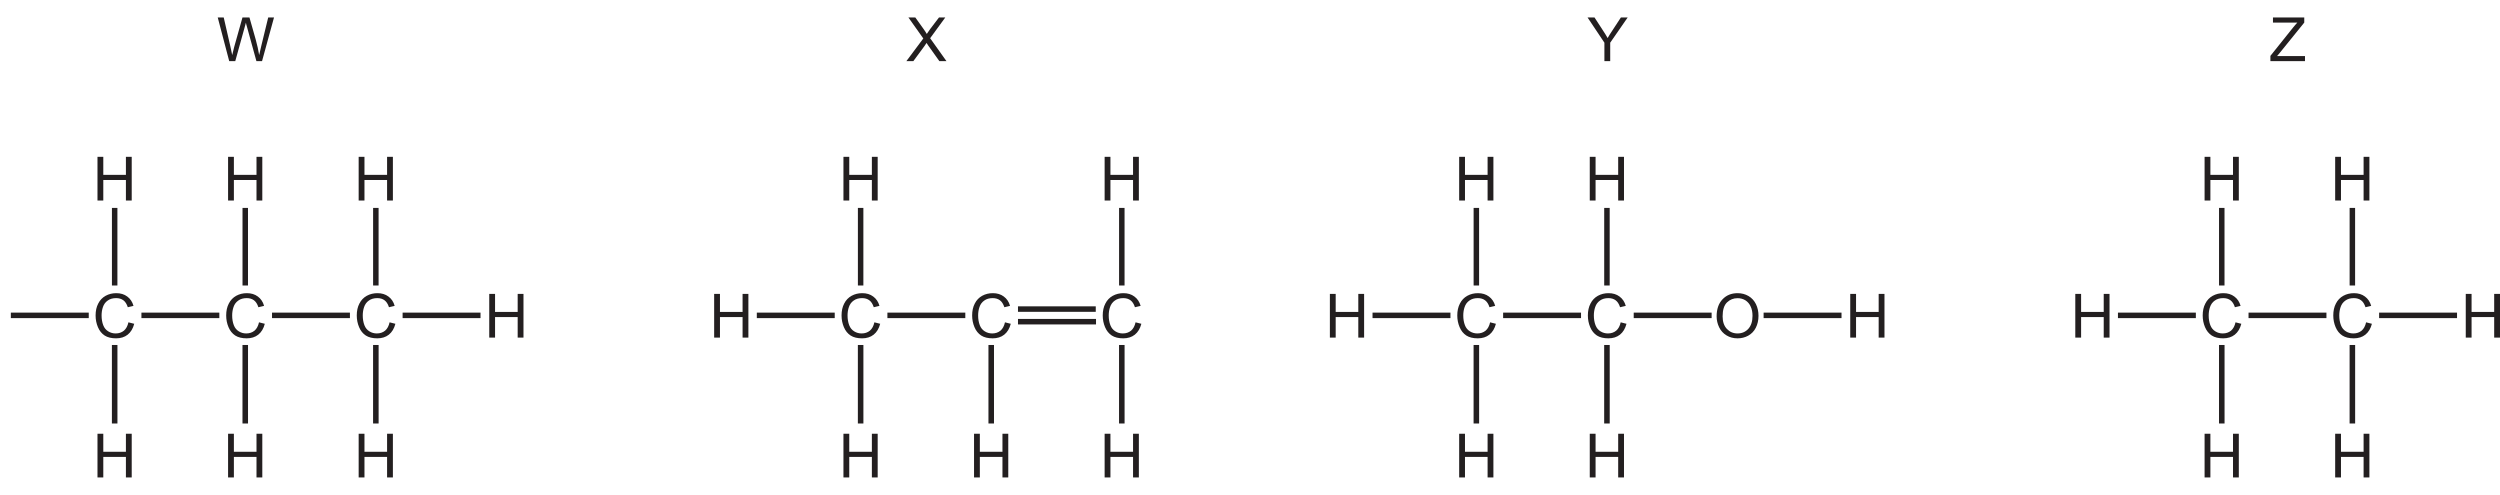
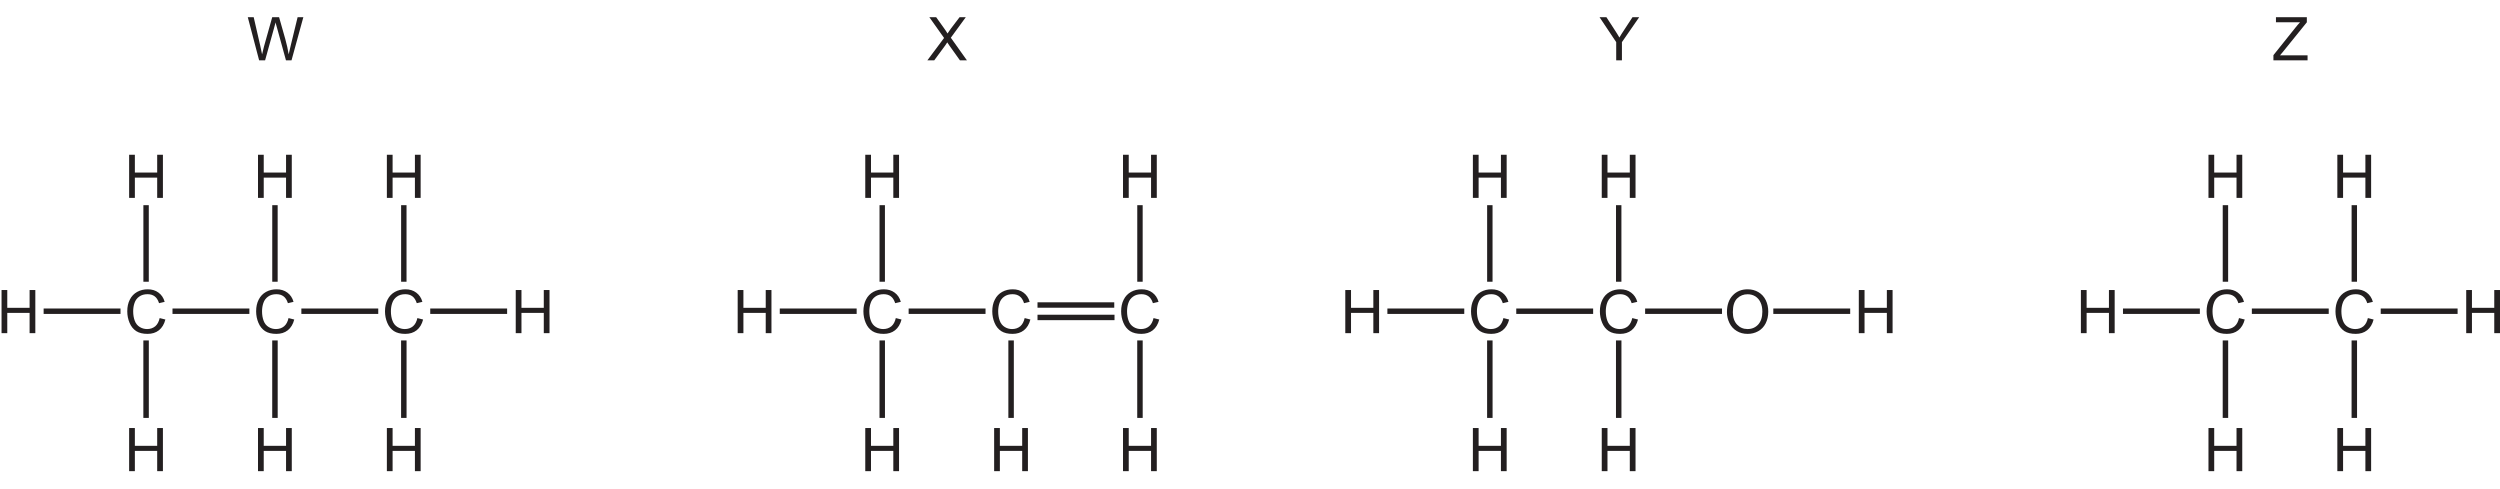
- <svg xmlns="http://www.w3.org/2000/svg" xmlns:xlink="http://www.w3.org/1999/xlink" data-id="0620_2024MJ_13_q33_figA" data-width-mm="158.57" data-height-mm="31.4" data-measure="false" data-source="0620/13 MJ 2024 p11" version="1.1" width="449.5" height="89.000" viewBox="0 0 449.5 89.000">
+ <svg xmlns="http://www.w3.org/2000/svg" xmlns:xlink="http://www.w3.org/1999/xlink" data-id="0620_2024MJ_13_q33_figA" data-width-mm="160.69" data-height-mm="31.4" data-measure="false" data-source="0620/13 MJ 2024 p11" version="1.1" width="455.5" height="89.000" viewBox="0 0 455.5 89.000">
  <defs>
    <clipPath id="clip_1">
-       <path transform="matrix(1,0,0,-1,-76.5,748.790)" d="M76.5 659.790H526V748.790H76.5Z" />
+       <path transform="matrix(1,0,0,-1,-70.5,748.790)" d="M70.5 659.790H526V748.790H70.5Z" />
    </clipPath>
    <clipPath id="clip_2">
-       <path transform="matrix(1,0,0,-1,-76.5,748.790)" d="M0 0H595.28V841.89H0Z" />
+       <path transform="matrix(1,0,0,-1,-70.5,748.790)" d="M0 0H595.28V841.89H0Z" />
    </clipPath>
    <clipPath id="clip_3">
-       <path transform="matrix(.03,0,0,-.03,-76.5,748.790)" d="M2330.1 21979.2H17563.4V24907.579H2330.1Z" />
+       <path transform="matrix(.03,0,0,-.03,-70.5,748.790)" d="M2330.1 21979.2H17563.4V24907.579H2330.1Z" />
    </clipPath>
    <path id="font_4_5" d="M.175 0V.336H.545V0H.640V.715H.545V.420H.175V.715H.080V0H.175Z" />
    <path id="font_4_3" d="M.513 .114C.475 .083 .430 .068 .377 .068 .334 .068 .293 .079 .256 .102 .219 .125 .191 .158 .174 .203 .156 .25 .147 .302 .147 .363 .147 .410 .154 .457 .169 .500 .184 .545 .210 .580 .247 .606 .284 .633 .330 .646 .385 .646 .433 .646 .472 .634 .504 .610 .535 .587 .559 .549 .576 .497L.669 .519C.651 .585 .616 .636 .567 .672 .518 .709 .458 .727 .388 .727 .323 .727 .266 .713 .213 .684 .161 .655 .120 .613 .092 .557 .063 .502 .049 .437 .049 .362 .049 .294 .062 .230 .087 .171 .112 .111 .149 .066 .197 .034 .245 .003 .308-.012 .385-.012 .459-.012 .522 .007 .574 .048 .625 .089 .661 .148 .681 .226L.586 .250C.573 .190 .548 .144 .513 .114Z" />
    <path id="font_4_4" d="M.585 0V.083H.128L.171 .134 .573 .631V.715H.061V.631H.460C.437 .606 .412 .578 .386 .545L.019 .086V0H.585Z" />
    <path id="font_4_2" d="M.373 0V.302L.659 .715H.548L.410 .504C.379 .457 .352 .416 .331 .378 .308 .418 .284 .458 .257 .498L.116 .715H.002L.278 .302V0H.373Z" />
    <path id="font_4_6" d="M.088 .169C.115 .113 .156 .068 .209 .036 .263 .003 .322-.012 .390-.012 .452-.012 .510 .002 .563 .031 .617 .061 .659 .104 .688 .161 .717 .218 .732 .283 .732 .356 .732 .427 .718 .491 .690 .548 .662 .604 .623 .648 .569 .680 .516 .711 .457 .727 .390 .727 .289 .727 .207 .694 .143 .626 .079 .559 .047 .466 .047 .347 .047 .285 .061 .225 .088 .169M.217 .576C.266 .623 .323 .645 .390 .645 .438 .645 .480 .633 .518 .610 .556 .585 .585 .552 .604 .508 .625 .465 .634 .414 .634 .356 .634 .264 .611 .194 .565 .143 .519 .093 .460 .068 .389 .068 .319 .068 .261 .093 .215 .142 .168 .192 .145 .260 .145 .347 .145 .453 .169 .530 .217 .576Z" />
    <path id="font_4_1" d="M.117 0 .299 .247C.306 .257 .317 .274 .333 .298 .342 .283 .352 .269 .362 .254L.543 0H.659L.392 .375 .640 .715H.537L.393 .526C.372 .496 .353 .470 .337 .445 .326 .465 .307 .494 .280 .532L.149 .715H.036L.280 .371 .003 0H.117Z" />
    <path id="font_4_7" d="M.298 0 .449 .545C.455 .569 .462 .597 .472 .629 .473 .618 .481 .590 .494 .545L.644 0H.736L.932 .715H.837L.725 .255C.710 .196 .698 .144 .689 .099 .676 .178 .658 .263 .633 .352L.530 .715H.416L.280 .231C.277 .219 .266 .175 .248 .099 .239 .148 .228 .196 .217 .245L.109 .715H.011L.199 0H.298Z" />
  </defs>
  <g clip-path="url(#clip_1)">
    <g clip-path="url(#clip_2)">
      <g clip-path="url(#clip_3)">
-         <path transform="matrix(.042,0,0,-.042,380.807,56.703)" stroke-width="23.532" stroke-linecap="butt" stroke-miterlimit="4" stroke-linejoin="miter" fill="none" stroke="#231f20" d="M0 0H333.5" />
-         <path transform="matrix(.042,0,0,-.042,399.476,62.028)" stroke-width="23.714" stroke-linecap="butt" stroke-miterlimit="4" stroke-linejoin="miter" fill="none" stroke="#231f20" d="M0 0V-336.1" />
-         <path transform="matrix(.043,0,0,-.043,399.474,37.383)" stroke-width="22.893" stroke-linecap="butt" stroke-miterlimit="4" stroke-linejoin="miter" fill="none" stroke="#231f20" d="M0 0V-324.4" />
-         <use data-text="H" xlink:href="#font_4_5" transform="matrix(10.990,0,0,-10.990,372.259,60.701)" fill="#231f20" />
-         <use data-text="C" xlink:href="#font_4_3" transform="matrix(10.990,0,0,-10.990,395.506,60.701)" fill="#231f20" />
-         <use data-text="H" xlink:href="#font_4_5" transform="matrix(10.990,0,0,-10.990,395.505,36.055)" fill="#231f20" />
-         <use data-text="H" xlink:href="#font_4_5" transform="matrix(10.990,0,0,-10.990,395.505,85.845)" fill="#231f20" />
-         <path transform="matrix(.042,0,0,-.042,404.287,56.703)" stroke-width="23.532" stroke-linecap="butt" stroke-miterlimit="4" stroke-linejoin="miter" fill="none" stroke="#231f20" d="M0 0H333.5" />
-         <path transform="matrix(.042,0,0,-.042,422.956,62.028)" stroke-width="23.714" stroke-linecap="butt" stroke-miterlimit="4" stroke-linejoin="miter" fill="none" stroke="#231f20" d="M0 0V-336.1" />
-         <path transform="matrix(.043,0,0,-.043,422.955,37.383)" stroke-width="22.893" stroke-linecap="butt" stroke-miterlimit="4" stroke-linejoin="miter" fill="none" stroke="#231f20" d="M0 0V-324.4" />
-         <use data-text="C" xlink:href="#font_4_3" transform="matrix(10.990,0,0,-10.990,418.985,60.701)" fill="#231f20" />
-         <use data-text="Z" xlink:href="#font_4_4" transform="matrix(10.990,0,0,-10.990,408.009,10.994)" fill="#231f20" />
-         <use data-text="H" xlink:href="#font_4_5" transform="matrix(10.990,0,0,-10.990,418.985,36.055)" fill="#231f20" />
-         <use data-text="H" xlink:href="#font_4_5" transform="matrix(10.990,0,0,-10.990,418.985,85.845)" fill="#231f20" />
-         <path transform="matrix(.042,0,0,-.042,427.767,56.703)" stroke-width="23.532" stroke-linecap="butt" stroke-miterlimit="4" stroke-linejoin="miter" fill="none" stroke="#231f20" d="M0 0H333.5" />
-         <use data-text="H" xlink:href="#font_4_5" transform="matrix(10.990,0,0,-10.990,442.465,60.701)" fill="#231f20" />
-         <path transform="matrix(.042,0,0,-.042,246.782,56.703)" stroke-width="23.532" stroke-linecap="butt" stroke-miterlimit="4" stroke-linejoin="miter" fill="none" stroke="#231f20" d="M0 0H333.51" />
-         <path transform="matrix(.042,0,0,-.042,265.449,62.028)" stroke-width="23.714" stroke-linecap="butt" stroke-miterlimit="4" stroke-linejoin="miter" fill="none" stroke="#231f20" d="M0 0V-336.1" />
-         <path transform="matrix(.043,0,0,-.043,265.449,37.383)" stroke-width="22.893" stroke-linecap="butt" stroke-miterlimit="4" stroke-linejoin="miter" fill="none" stroke="#231f20" d="M0 0V-324.4" />
-         <use data-text="H" xlink:href="#font_4_5" transform="matrix(10.990,0,0,-10.990,238.233,60.701)" fill="#231f20" />
-         <use data-text="C" xlink:href="#font_4_3" transform="matrix(10.990,0,0,-10.990,261.481,60.701)" fill="#231f20" />
-         <use data-text="H" xlink:href="#font_4_5" transform="matrix(10.990,0,0,-10.990,261.480,36.055)" fill="#231f20" />
-         <use data-text="H" xlink:href="#font_4_5" transform="matrix(10.990,0,0,-10.990,261.480,85.845)" fill="#231f20" />
-         <path transform="matrix(.042,0,0,-.042,270.262,56.703)" stroke-width="23.532" stroke-linecap="butt" stroke-miterlimit="4" stroke-linejoin="miter" fill="none" stroke="#231f20" d="M0 0H333.52" />
-         <path transform="matrix(.042,0,0,-.042,288.929,62.028)" stroke-width="23.714" stroke-linecap="butt" stroke-miterlimit="4" stroke-linejoin="miter" fill="none" stroke="#231f20" d="M0 0V-336.1" />
-         <path transform="matrix(.043,0,0,-.043,288.929,37.383)" stroke-width="22.893" stroke-linecap="butt" stroke-miterlimit="4" stroke-linejoin="miter" fill="none" stroke="#231f20" d="M0 0V-324.4" />
-         <use data-text="C" xlink:href="#font_4_3" transform="matrix(10.990,0,0,-10.990,284.960,60.701)" fill="#231f20" />
-         <use data-text="Y" xlink:href="#font_4_2" transform="matrix(10.990,0,0,-10.990,285.416,10.994)" fill="#231f20" />
-         <use data-text="H" xlink:href="#font_4_5" transform="matrix(10.990,0,0,-10.990,284.960,36.055)" fill="#231f20" />
-         <use data-text="H" xlink:href="#font_4_5" transform="matrix(10.990,0,0,-10.990,284.960,85.845)" fill="#231f20" />
-         <path transform="matrix(.042,0,0,-.042,293.742,56.703)" stroke-width="23.532" stroke-linecap="butt" stroke-miterlimit="4" stroke-linejoin="miter" fill="none" stroke="#231f20" d="M0 0H333.521" />
-         <use data-text="O" xlink:href="#font_4_6" transform="matrix(10.990,0,0,-10.990,308.133,60.701)" fill="#231f20" />
-         <path transform="matrix(.042,0,0,-.042,317.097,56.703)" stroke-width="23.532" stroke-linecap="butt" stroke-miterlimit="4" stroke-linejoin="miter" fill="none" stroke="#231f20" d="M0 0H333.52" />
-         <use data-text="H" xlink:href="#font_4_5" transform="matrix(10.990,0,0,-10.990,331.795,60.701)" fill="#231f20" />
-         <use data-text="X" xlink:href="#font_4_1" transform="matrix(10.990,0,0,-10.990,162.932,10.994)" fill="#231f20" />
-         <path transform="matrix(.042,0,0,-.042,1.949,56.703)" stroke-width="23.532" stroke-linecap="butt" stroke-miterlimit="4" stroke-linejoin="miter" fill="none" stroke="#231f20" d="M0 0H333.52" />
-         <path transform="matrix(.042,0,0,-.042,20.617,62.028)" stroke-width="23.714" stroke-linecap="butt" stroke-miterlimit="4" stroke-linejoin="miter" fill="none" stroke="#231f20" d="M0 0V-336.1" />
-         <path transform="matrix(.043,0,0,-.043,20.617,37.383)" stroke-width="22.893" stroke-linecap="butt" stroke-miterlimit="4" stroke-linejoin="miter" fill="none" stroke="#231f20" d="M0 0V-324.4" />
-         <use data-text="C" xlink:href="#font_4_3" transform="matrix(10.990,0,0,-10.990,16.650,60.701)" fill="#231f20" />
-         <use data-text="H" xlink:href="#font_4_5" transform="matrix(10.990,0,0,-10.990,16.649,36.055)" fill="#231f20" />
-         <use data-text="H" xlink:href="#font_4_5" transform="matrix(10.990,0,0,-10.990,16.649,85.845)" fill="#231f20" />
-         <path transform="matrix(.042,0,0,-.042,25.429,56.703)" stroke-width="23.532" stroke-linecap="butt" stroke-miterlimit="4" stroke-linejoin="miter" fill="none" stroke="#231f20" d="M0 0H333.52" />
-         <path transform="matrix(.042,0,0,-.042,44.097,62.028)" stroke-width="23.714" stroke-linecap="butt" stroke-miterlimit="4" stroke-linejoin="miter" fill="none" stroke="#231f20" d="M0 0V-336.1" />
-         <path transform="matrix(.043,0,0,-.043,44.097,37.383)" stroke-width="22.893" stroke-linecap="butt" stroke-miterlimit="4" stroke-linejoin="miter" fill="none" stroke="#231f20" d="M0 0V-324.4" />
-         <use data-text="C" xlink:href="#font_4_3" transform="matrix(10.990,0,0,-10.990,40.129,60.701)" fill="#231f20" />
-         <use data-text="W" xlink:href="#font_4_7" transform="matrix(10.990,0,0,-10.990,39.026,10.994)" fill="#231f20" />
-         <use data-text="H" xlink:href="#font_4_5" transform="matrix(10.990,0,0,-10.990,40.129,36.055)" fill="#231f20" />
-         <use data-text="H" xlink:href="#font_4_5" transform="matrix(10.990,0,0,-10.990,40.129,85.845)" fill="#231f20" />
-         <path transform="matrix(.042,0,0,-.042,48.909,56.703)" stroke-width="23.532" stroke-linecap="butt" stroke-miterlimit="4" stroke-linejoin="miter" fill="none" stroke="#231f20" d="M0 0H333.52" />
-         <use data-text="C" xlink:href="#font_4_3" transform="matrix(10.990,0,0,-10.990,63.608,60.701)" fill="#231f20" />
-         <path transform="matrix(.042,0,0,-.042,67.577,62.028)" stroke-width="23.714" stroke-linecap="butt" stroke-miterlimit="4" stroke-linejoin="miter" fill="none" stroke="#231f20" d="M0 0V-336.1" />
-         <path transform="matrix(.043,0,0,-.043,67.577,37.383)" stroke-width="22.893" stroke-linecap="butt" stroke-miterlimit="4" stroke-linejoin="miter" fill="none" stroke="#231f20" d="M0 0V-324.4" />
-         <use data-text="H" xlink:href="#font_4_5" transform="matrix(10.990,0,0,-10.990,63.608,36.055)" fill="#231f20" />
-         <use data-text="H" xlink:href="#font_4_5" transform="matrix(10.990,0,0,-10.990,63.608,85.845)" fill="#231f20" />
-         <path transform="matrix(.042,0,0,-.042,72.389,56.703)" stroke-width="23.532" stroke-linecap="butt" stroke-miterlimit="4" stroke-linejoin="miter" fill="none" stroke="#231f20" d="M0 0H333.52" />
-         <use data-text="H" xlink:href="#font_4_5" transform="matrix(10.990,0,0,-10.990,87.088,60.701)" fill="#231f20" />
-         <path transform="matrix(.042,0,0,-.042,136.075,56.703)" stroke-width="23.532" stroke-linecap="butt" stroke-miterlimit="4" stroke-linejoin="miter" fill="none" stroke="#231f20" d="M0 0H333.52" />
-         <path transform="matrix(.042,0,0,-.042,154.742,62.028)" stroke-width="23.714" stroke-linecap="butt" stroke-miterlimit="4" stroke-linejoin="miter" fill="none" stroke="#231f20" d="M0 0V-336.1" />
-         <path transform="matrix(.043,0,0,-.043,154.742,37.383)" stroke-width="22.893" stroke-linecap="butt" stroke-miterlimit="4" stroke-linejoin="miter" fill="none" stroke="#231f20" d="M0 0V-324.4" />
-         <use data-text="H" xlink:href="#font_4_5" transform="matrix(10.990,0,0,-10.990,127.526,60.701)" fill="#231f20" />
-         <use data-text="C" xlink:href="#font_4_3" transform="matrix(10.990,0,0,-10.990,150.774,60.701)" fill="#231f20" />
-         <use data-text="H" xlink:href="#font_4_5" transform="matrix(10.990,0,0,-10.990,150.773,36.055)" fill="#231f20" />
-         <use data-text="H" xlink:href="#font_4_5" transform="matrix(10.990,0,0,-10.990,150.773,85.845)" fill="#231f20" />
-         <path transform="matrix(.042,0,0,-.042,159.555,56.703)" stroke-width="23.532" stroke-linecap="butt" stroke-miterlimit="4" stroke-linejoin="miter" fill="none" stroke="#231f20" d="M0 0H333.52" />
-         <path transform="matrix(.042,0,0,-.042,178.222,62.028)" stroke-width="23.714" stroke-linecap="butt" stroke-miterlimit="4" stroke-linejoin="miter" fill="none" stroke="#231f20" d="M0 0V-336.1" />
-         <use data-text="C" xlink:href="#font_4_3" transform="matrix(10.990,0,0,-10.990,174.253,60.701)" fill="#231f20" />
-         <use data-text="H" xlink:href="#font_4_5" transform="matrix(10.990,0,0,-10.990,174.253,85.845)" fill="#231f20" />
-         <path transform="matrix(.042,0,0,-.042,183.033,55.573)" stroke-width="23.493" stroke-linecap="butt" stroke-miterlimit="4" stroke-linejoin="miter" fill="none" stroke="#231f20" d="M0 0H332.97" />
-         <path transform="matrix(.042,0,0,-.042,183.034,57.838)" stroke-width="23.57" stroke-linecap="butt" stroke-miterlimit="4" stroke-linejoin="miter" fill="none" stroke="#231f20" d="M0 0H334.06" />
-         <use data-text="C" xlink:href="#font_4_3" transform="matrix(10.990,0,0,-10.990,197.733,60.701)" fill="#231f20" />
-         <path transform="matrix(.042,0,0,-.042,201.701,62.028)" stroke-width="23.714" stroke-linecap="butt" stroke-miterlimit="4" stroke-linejoin="miter" fill="none" stroke="#231f20" d="M0 0V-336.1" />
-         <path transform="matrix(.043,0,0,-.043,201.702,37.383)" stroke-width="22.893" stroke-linecap="butt" stroke-miterlimit="4" stroke-linejoin="miter" fill="none" stroke="#231f20" d="M0 0V-324.4" />
-         <use data-text="H" xlink:href="#font_4_5" transform="matrix(10.990,0,0,-10.990,197.733,36.055)" fill="#231f20" />
-         <use data-text="H" xlink:href="#font_4_5" transform="matrix(10.990,0,0,-10.990,197.733,85.845)" fill="#231f20" />
+         <path transform="matrix(.042,0,0,-.042,386.807,56.703)" stroke-width="23.532" stroke-linecap="butt" stroke-miterlimit="4" stroke-linejoin="miter" fill="none" stroke="#231f20" d="M0 0H333.5" />
+         <path transform="matrix(.042,0,0,-.042,405.476,62.028)" stroke-width="23.714" stroke-linecap="butt" stroke-miterlimit="4" stroke-linejoin="miter" fill="none" stroke="#231f20" d="M0 0V-336.1" />
+         <path transform="matrix(.043,0,0,-.043,405.474,37.383)" stroke-width="22.893" stroke-linecap="butt" stroke-miterlimit="4" stroke-linejoin="miter" fill="none" stroke="#231f20" d="M0 0V-324.4" />
+         <use data-text="H" xlink:href="#font_4_5" transform="matrix(10.990,0,0,-10.990,378.259,60.701)" fill="#231f20" />
+         <use data-text="C" xlink:href="#font_4_3" transform="matrix(10.990,0,0,-10.990,401.506,60.701)" fill="#231f20" />
+         <use data-text="H" xlink:href="#font_4_5" transform="matrix(10.990,0,0,-10.990,401.505,36.055)" fill="#231f20" />
+         <use data-text="H" xlink:href="#font_4_5" transform="matrix(10.990,0,0,-10.990,401.505,85.845)" fill="#231f20" />
+         <path transform="matrix(.042,0,0,-.042,410.287,56.703)" stroke-width="23.532" stroke-linecap="butt" stroke-miterlimit="4" stroke-linejoin="miter" fill="none" stroke="#231f20" d="M0 0H333.5" />
+         <path transform="matrix(.042,0,0,-.042,428.956,62.028)" stroke-width="23.714" stroke-linecap="butt" stroke-miterlimit="4" stroke-linejoin="miter" fill="none" stroke="#231f20" d="M0 0V-336.1" />
+         <path transform="matrix(.043,0,0,-.043,428.955,37.383)" stroke-width="22.893" stroke-linecap="butt" stroke-miterlimit="4" stroke-linejoin="miter" fill="none" stroke="#231f20" d="M0 0V-324.4" />
+         <use data-text="C" xlink:href="#font_4_3" transform="matrix(10.990,0,0,-10.990,424.985,60.701)" fill="#231f20" />
+         <use data-text="Z" xlink:href="#font_4_4" transform="matrix(10.990,0,0,-10.990,414.009,10.994)" fill="#231f20" />
+         <use data-text="H" xlink:href="#font_4_5" transform="matrix(10.990,0,0,-10.990,424.985,36.055)" fill="#231f20" />
+         <use data-text="H" xlink:href="#font_4_5" transform="matrix(10.990,0,0,-10.990,424.985,85.845)" fill="#231f20" />
+         <path transform="matrix(.042,0,0,-.042,433.767,56.703)" stroke-width="23.532" stroke-linecap="butt" stroke-miterlimit="4" stroke-linejoin="miter" fill="none" stroke="#231f20" d="M0 0H333.5" />
+         <use data-text="H" xlink:href="#font_4_5" transform="matrix(10.990,0,0,-10.990,448.465,60.701)" fill="#231f20" />
+         <path transform="matrix(.042,0,0,-.042,252.782,56.703)" stroke-width="23.532" stroke-linecap="butt" stroke-miterlimit="4" stroke-linejoin="miter" fill="none" stroke="#231f20" d="M0 0H333.51" />
+         <path transform="matrix(.042,0,0,-.042,271.449,62.028)" stroke-width="23.714" stroke-linecap="butt" stroke-miterlimit="4" stroke-linejoin="miter" fill="none" stroke="#231f20" d="M0 0V-336.1" />
+         <path transform="matrix(.043,0,0,-.043,271.449,37.383)" stroke-width="22.893" stroke-linecap="butt" stroke-miterlimit="4" stroke-linejoin="miter" fill="none" stroke="#231f20" d="M0 0V-324.4" />
+         <use data-text="H" xlink:href="#font_4_5" transform="matrix(10.990,0,0,-10.990,244.233,60.701)" fill="#231f20" />
+         <use data-text="C" xlink:href="#font_4_3" transform="matrix(10.990,0,0,-10.990,267.481,60.701)" fill="#231f20" />
+         <use data-text="H" xlink:href="#font_4_5" transform="matrix(10.990,0,0,-10.990,267.480,36.055)" fill="#231f20" />
+         <use data-text="H" xlink:href="#font_4_5" transform="matrix(10.990,0,0,-10.990,267.480,85.845)" fill="#231f20" />
+         <path transform="matrix(.042,0,0,-.042,276.262,56.703)" stroke-width="23.532" stroke-linecap="butt" stroke-miterlimit="4" stroke-linejoin="miter" fill="none" stroke="#231f20" d="M0 0H333.52" />
+         <path transform="matrix(.042,0,0,-.042,294.929,62.028)" stroke-width="23.714" stroke-linecap="butt" stroke-miterlimit="4" stroke-linejoin="miter" fill="none" stroke="#231f20" d="M0 0V-336.1" />
+         <path transform="matrix(.043,0,0,-.043,294.929,37.383)" stroke-width="22.893" stroke-linecap="butt" stroke-miterlimit="4" stroke-linejoin="miter" fill="none" stroke="#231f20" d="M0 0V-324.4" />
+         <use data-text="C" xlink:href="#font_4_3" transform="matrix(10.990,0,0,-10.990,290.960,60.701)" fill="#231f20" />
+         <use data-text="Y" xlink:href="#font_4_2" transform="matrix(10.990,0,0,-10.990,291.416,10.994)" fill="#231f20" />
+         <use data-text="H" xlink:href="#font_4_5" transform="matrix(10.990,0,0,-10.990,290.960,36.055)" fill="#231f20" />
+         <use data-text="H" xlink:href="#font_4_5" transform="matrix(10.990,0,0,-10.990,290.960,85.845)" fill="#231f20" />
+         <path transform="matrix(.042,0,0,-.042,299.742,56.703)" stroke-width="23.532" stroke-linecap="butt" stroke-miterlimit="4" stroke-linejoin="miter" fill="none" stroke="#231f20" d="M0 0H333.521" />
+         <use data-text="O" xlink:href="#font_4_6" transform="matrix(10.990,0,0,-10.990,314.133,60.701)" fill="#231f20" />
+         <path transform="matrix(.042,0,0,-.042,323.097,56.703)" stroke-width="23.532" stroke-linecap="butt" stroke-miterlimit="4" stroke-linejoin="miter" fill="none" stroke="#231f20" d="M0 0H333.52" />
+         <use data-text="H" xlink:href="#font_4_5" transform="matrix(10.990,0,0,-10.990,337.795,60.701)" fill="#231f20" />
+         <use data-text="X" xlink:href="#font_4_1" transform="matrix(10.990,0,0,-10.990,168.932,10.994)" fill="#231f20" />
+         <path transform="matrix(.042,0,0,-.042,7.949,56.703)" stroke-width="23.532" stroke-linecap="butt" stroke-miterlimit="4" stroke-linejoin="miter" fill="none" stroke="#231f20" d="M0 0H333.52" />
+         <path transform="matrix(.042,0,0,-.042,26.617,62.028)" stroke-width="23.714" stroke-linecap="butt" stroke-miterlimit="4" stroke-linejoin="miter" fill="none" stroke="#231f20" d="M0 0V-336.1" />
+         <path transform="matrix(.043,0,0,-.043,26.617,37.383)" stroke-width="22.893" stroke-linecap="butt" stroke-miterlimit="4" stroke-linejoin="miter" fill="none" stroke="#231f20" d="M0 0V-324.4" />
+         <use data-text="H" xlink:href="#font_4_5" transform="matrix(10.990,0,0,-10.990,-.597,60.701)" fill="#231f20" />
+         <use data-text="C" xlink:href="#font_4_3" transform="matrix(10.990,0,0,-10.990,22.650,60.701)" fill="#231f20" />
+         <use data-text="H" xlink:href="#font_4_5" transform="matrix(10.990,0,0,-10.990,22.649,36.055)" fill="#231f20" />
+         <use data-text="H" xlink:href="#font_4_5" transform="matrix(10.990,0,0,-10.990,22.649,85.845)" fill="#231f20" />
+         <path transform="matrix(.042,0,0,-.042,31.429,56.703)" stroke-width="23.532" stroke-linecap="butt" stroke-miterlimit="4" stroke-linejoin="miter" fill="none" stroke="#231f20" d="M0 0H333.52" />
+         <path transform="matrix(.042,0,0,-.042,50.097,62.028)" stroke-width="23.714" stroke-linecap="butt" stroke-miterlimit="4" stroke-linejoin="miter" fill="none" stroke="#231f20" d="M0 0V-336.1" />
+         <path transform="matrix(.043,0,0,-.043,50.097,37.383)" stroke-width="22.893" stroke-linecap="butt" stroke-miterlimit="4" stroke-linejoin="miter" fill="none" stroke="#231f20" d="M0 0V-324.4" />
+         <use data-text="C" xlink:href="#font_4_3" transform="matrix(10.990,0,0,-10.990,46.129,60.701)" fill="#231f20" />
+         <use data-text="W" xlink:href="#font_4_7" transform="matrix(10.990,0,0,-10.990,45.026,10.994)" fill="#231f20" />
+         <use data-text="H" xlink:href="#font_4_5" transform="matrix(10.990,0,0,-10.990,46.129,36.055)" fill="#231f20" />
+         <use data-text="H" xlink:href="#font_4_5" transform="matrix(10.990,0,0,-10.990,46.129,85.845)" fill="#231f20" />
+         <path transform="matrix(.042,0,0,-.042,54.909,56.703)" stroke-width="23.532" stroke-linecap="butt" stroke-miterlimit="4" stroke-linejoin="miter" fill="none" stroke="#231f20" d="M0 0H333.52" />
+         <use data-text="C" xlink:href="#font_4_3" transform="matrix(10.990,0,0,-10.990,69.608,60.701)" fill="#231f20" />
+         <path transform="matrix(.042,0,0,-.042,73.577,62.028)" stroke-width="23.714" stroke-linecap="butt" stroke-miterlimit="4" stroke-linejoin="miter" fill="none" stroke="#231f20" d="M0 0V-336.1" />
+         <path transform="matrix(.043,0,0,-.043,73.577,37.383)" stroke-width="22.893" stroke-linecap="butt" stroke-miterlimit="4" stroke-linejoin="miter" fill="none" stroke="#231f20" d="M0 0V-324.4" />
+         <use data-text="H" xlink:href="#font_4_5" transform="matrix(10.990,0,0,-10.990,69.608,36.055)" fill="#231f20" />
+         <use data-text="H" xlink:href="#font_4_5" transform="matrix(10.990,0,0,-10.990,69.608,85.845)" fill="#231f20" />
+         <path transform="matrix(.042,0,0,-.042,78.389,56.703)" stroke-width="23.532" stroke-linecap="butt" stroke-miterlimit="4" stroke-linejoin="miter" fill="none" stroke="#231f20" d="M0 0H333.52" />
+         <use data-text="H" xlink:href="#font_4_5" transform="matrix(10.990,0,0,-10.990,93.088,60.701)" fill="#231f20" />
+         <path transform="matrix(.042,0,0,-.042,142.075,56.703)" stroke-width="23.532" stroke-linecap="butt" stroke-miterlimit="4" stroke-linejoin="miter" fill="none" stroke="#231f20" d="M0 0H333.52" />
+         <path transform="matrix(.042,0,0,-.042,160.742,62.028)" stroke-width="23.714" stroke-linecap="butt" stroke-miterlimit="4" stroke-linejoin="miter" fill="none" stroke="#231f20" d="M0 0V-336.1" />
+         <path transform="matrix(.043,0,0,-.043,160.742,37.383)" stroke-width="22.893" stroke-linecap="butt" stroke-miterlimit="4" stroke-linejoin="miter" fill="none" stroke="#231f20" d="M0 0V-324.4" />
+         <use data-text="H" xlink:href="#font_4_5" transform="matrix(10.990,0,0,-10.990,133.526,60.701)" fill="#231f20" />
+         <use data-text="C" xlink:href="#font_4_3" transform="matrix(10.990,0,0,-10.990,156.774,60.701)" fill="#231f20" />
+         <use data-text="H" xlink:href="#font_4_5" transform="matrix(10.990,0,0,-10.990,156.773,36.055)" fill="#231f20" />
+         <use data-text="H" xlink:href="#font_4_5" transform="matrix(10.990,0,0,-10.990,156.773,85.845)" fill="#231f20" />
+         <path transform="matrix(.042,0,0,-.042,165.555,56.703)" stroke-width="23.532" stroke-linecap="butt" stroke-miterlimit="4" stroke-linejoin="miter" fill="none" stroke="#231f20" d="M0 0H333.52" />
+         <path transform="matrix(.042,0,0,-.042,184.222,62.028)" stroke-width="23.714" stroke-linecap="butt" stroke-miterlimit="4" stroke-linejoin="miter" fill="none" stroke="#231f20" d="M0 0V-336.1" />
+         <use data-text="C" xlink:href="#font_4_3" transform="matrix(10.990,0,0,-10.990,180.253,60.701)" fill="#231f20" />
+         <use data-text="H" xlink:href="#font_4_5" transform="matrix(10.990,0,0,-10.990,180.253,85.845)" fill="#231f20" />
+         <path transform="matrix(.042,0,0,-.042,189.033,55.573)" stroke-width="23.493" stroke-linecap="butt" stroke-miterlimit="4" stroke-linejoin="miter" fill="none" stroke="#231f20" d="M0 0H332.97" />
+         <path transform="matrix(.042,0,0,-.042,189.034,57.838)" stroke-width="23.57" stroke-linecap="butt" stroke-miterlimit="4" stroke-linejoin="miter" fill="none" stroke="#231f20" d="M0 0H334.06" />
+         <use data-text="C" xlink:href="#font_4_3" transform="matrix(10.990,0,0,-10.990,203.733,60.701)" fill="#231f20" />
+         <path transform="matrix(.042,0,0,-.042,207.701,62.028)" stroke-width="23.714" stroke-linecap="butt" stroke-miterlimit="4" stroke-linejoin="miter" fill="none" stroke="#231f20" d="M0 0V-336.1" />
+         <path transform="matrix(.043,0,0,-.043,207.702,37.383)" stroke-width="22.893" stroke-linecap="butt" stroke-miterlimit="4" stroke-linejoin="miter" fill="none" stroke="#231f20" d="M0 0V-324.4" />
+         <use data-text="H" xlink:href="#font_4_5" transform="matrix(10.990,0,0,-10.990,203.733,36.055)" fill="#231f20" />
+         <use data-text="H" xlink:href="#font_4_5" transform="matrix(10.990,0,0,-10.990,203.733,85.845)" fill="#231f20" />
      </g>
    </g>
  </g>
</svg>
